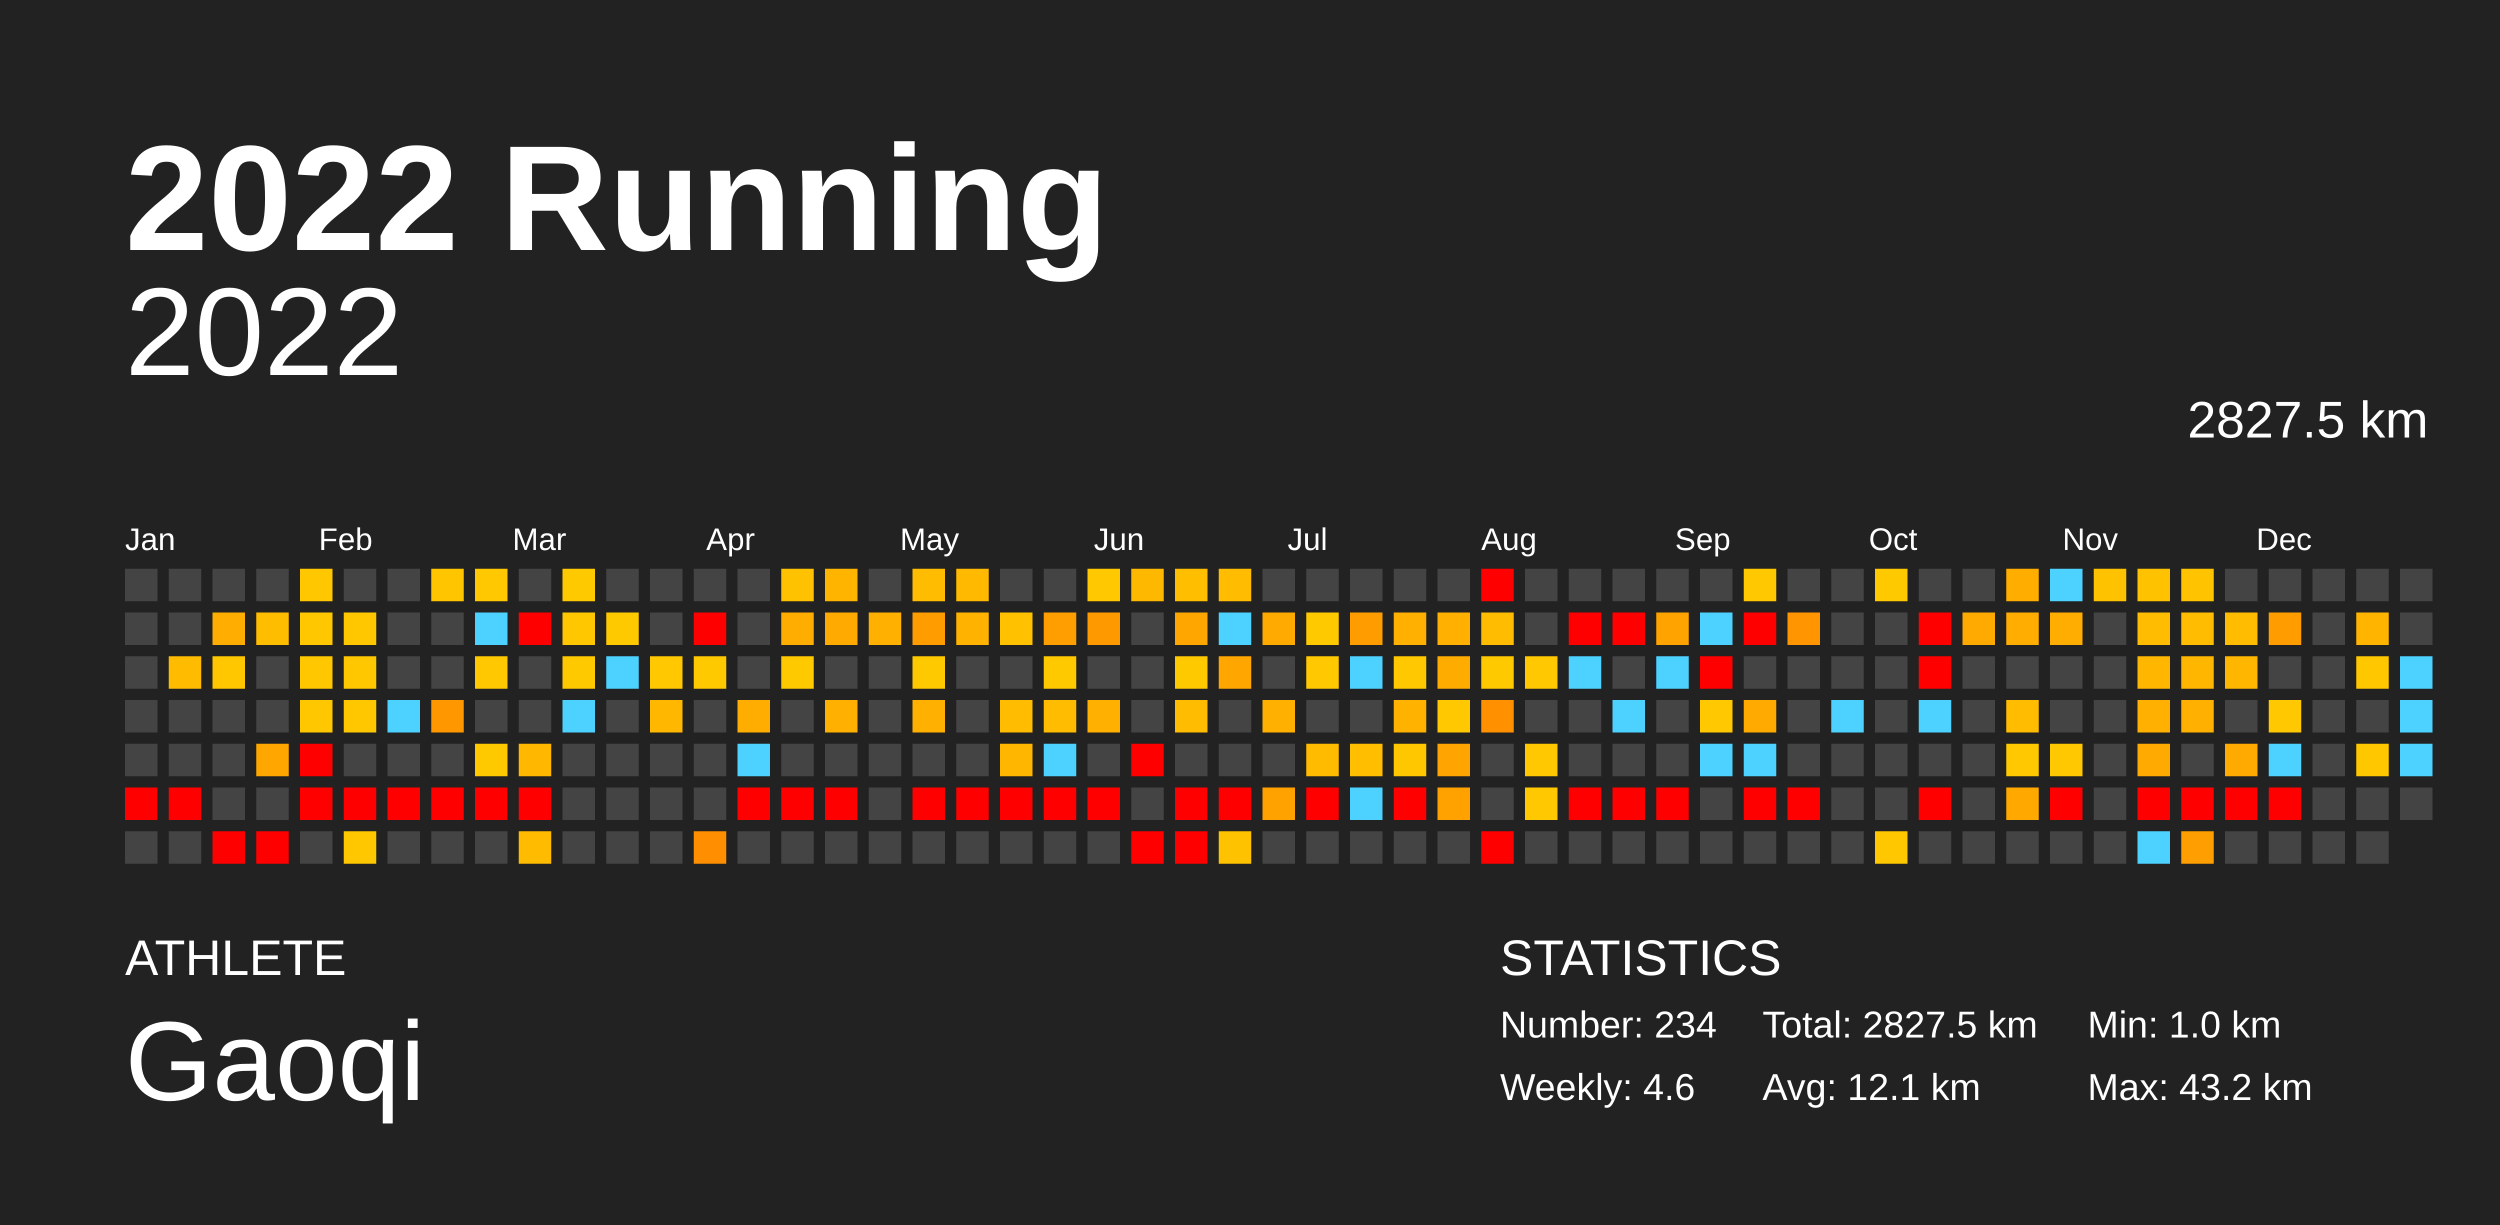
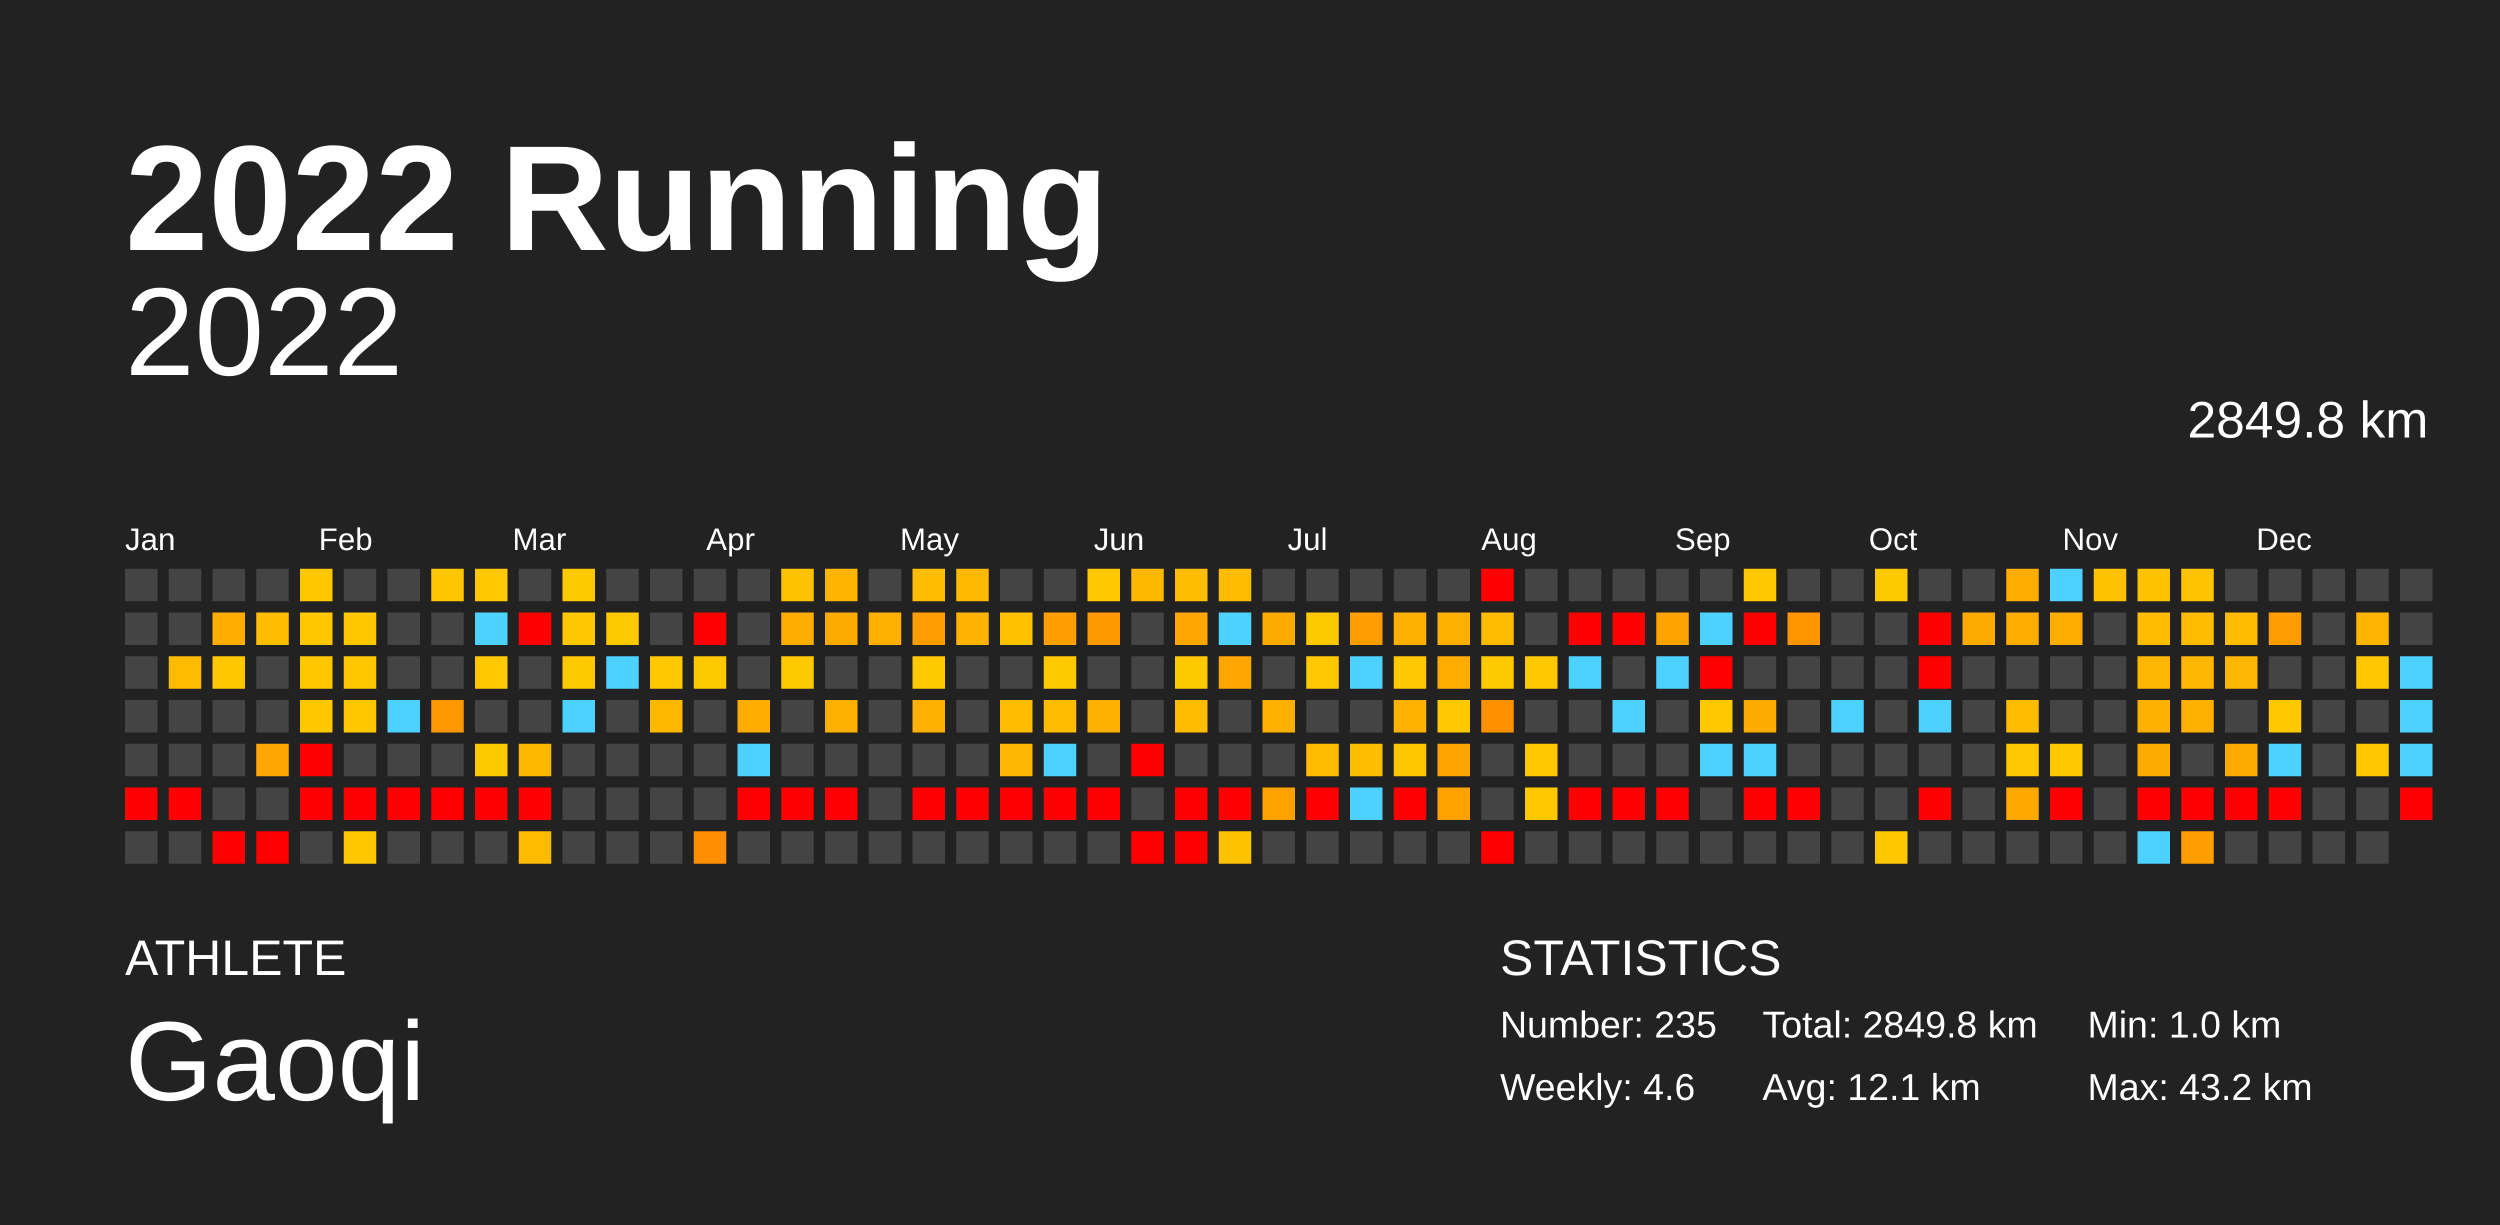
<svg xmlns="http://www.w3.org/2000/svg" baseProfile="full" height="98mm" version="1.1" viewBox="0,0,200,98" width="200mm">
  <defs />
  <rect fill="#222222" height="98" width="200" x="0" y="0" />
  <text fill="#FFFFFF" style="font-size:12px; font-family:Arial; font-weight:bold;" x="10" y="20">2022 Running</text>
  <text fill="#FFFFFF" style="font-size:4px; font-family:Arial" x="10" y="78">ATHLETE</text>
  <text fill="#FFFFFF" style="font-size:9px; font-family:Arial" x="10" y="88">Gaoqi</text>
  <text fill="#FFFFFF" style="font-size:4px; font-family:Arial" x="120" y="78">STATISTICS</text>
-   <text fill="#FFFFFF" style="font-size:3px; font-family:Arial" x="120" y="83">Number: 234</text>
+   <text fill="#FFFFFF" style="font-size:3px; font-family:Arial" x="120" y="83">Number: 235</text>
  <text fill="#FFFFFF" style="font-size:3px; font-family:Arial" x="120" y="88">Weekly: 4.6</text>
-   <text fill="#FFFFFF" style="font-size:3px; font-family:Arial" x="141" y="83">Total: 2827.5 km</text>
+   <text fill="#FFFFFF" style="font-size:3px; font-family:Arial" x="141" y="83">Total: 2849.8 km</text>
  <text fill="#FFFFFF" style="font-size:3px; font-family:Arial" x="141" y="88">Avg: 12.1 km</text>
  <text fill="#FFFFFF" style="font-size:3px; font-family:Arial" x="167" y="83">Min: 1.0 km</text>
  <text fill="#FFFFFF" style="font-size:3px; font-family:Arial" x="167" y="88">Max: 43.2 km</text>
  <text alignment-baseline="hanging" fill="#FFFFFF" style="font-size:10.0px; font-family:Arial;" x="10" y="30">2022</text>
-   <text alignment-baseline="hanging" fill="#FFFFFF" style="font-size:4.125px; font-family:Arial;" x="175" y="35">2827.5 km</text>
+   <text alignment-baseline="hanging" fill="#FFFFFF" style="font-size:4.125px; font-family:Arial;" x="175" y="35">2849.8 km</text>
  <text fill="#FFFFFF" style="font-size:2.5px; font-family:Arial" x="10.0" y="44">Jan</text>
  <text fill="#FFFFFF" style="font-size:2.5px; font-family:Arial" x="25.5" y="44">Feb</text>
  <text fill="#FFFFFF" style="font-size:2.5px; font-family:Arial" x="41.0" y="44">Mar</text>
  <text fill="#FFFFFF" style="font-size:2.5px; font-family:Arial" x="56.5" y="44">Apr</text>
  <text fill="#FFFFFF" style="font-size:2.5px; font-family:Arial" x="72.0" y="44">May</text>
  <text fill="#FFFFFF" style="font-size:2.5px; font-family:Arial" x="87.5" y="44">Jun</text>
  <text fill="#FFFFFF" style="font-size:2.5px; font-family:Arial" x="103.0" y="44">Jul</text>
  <text fill="#FFFFFF" style="font-size:2.5px; font-family:Arial" x="118.5" y="44">Aug</text>
  <text fill="#FFFFFF" style="font-size:2.5px; font-family:Arial" x="134.0" y="44">Sep</text>
  <text fill="#FFFFFF" style="font-size:2.5px; font-family:Arial" x="149.5" y="44">Oct</text>
  <text fill="#FFFFFF" style="font-size:2.5px; font-family:Arial" x="165.0" y="44">Nov</text>
  <text fill="#FFFFFF" style="font-size:2.5px; font-family:Arial" x="180.5" y="44">Dec</text>
  <rect fill="#444444" height="2.6" width="2.6" x="10.0" y="45.5" />
  <rect fill="#444444" height="2.6" width="2.6" x="10.0" y="49.0" />
  <rect fill="#444444" height="2.6" width="2.6" x="10.0" y="52.5" />
  <rect fill="#444444" height="2.6" width="2.6" x="10.0" y="56.0" />
  <rect fill="#444444" height="2.6" width="2.6" x="10.0" y="59.5" />
  <rect fill="red" height="2.6" width="2.6" x="10.0" y="63.0" />
  <rect fill="#444444" height="2.6" width="2.6" x="10.0" y="66.5" />
  <rect fill="#444444" height="2.6" width="2.6" x="13.5" y="45.5" />
  <rect fill="#444444" height="2.6" width="2.6" x="13.5" y="49.0" />
  <rect fill="#ffbb00" height="2.6" width="2.6" x="13.5" y="52.5" />
  <rect fill="#444444" height="2.6" width="2.6" x="13.5" y="56.0" />
  <rect fill="#444444" height="2.6" width="2.6" x="13.5" y="59.5" />
  <rect fill="red" height="2.6" width="2.6" x="13.5" y="63.0" />
  <rect fill="#444444" height="2.6" width="2.6" x="13.5" y="66.5" />
  <rect fill="#444444" height="2.6" width="2.6" x="17.0" y="45.5" />
  <rect fill="#ffad00" height="2.6" width="2.6" x="17.0" y="49.0" />
  <rect fill="#ffc700" height="2.6" width="2.6" x="17.0" y="52.5" />
  <rect fill="#444444" height="2.6" width="2.6" x="17.0" y="56.0" />
  <rect fill="#444444" height="2.6" width="2.6" x="17.0" y="59.5" />
  <rect fill="#444444" height="2.6" width="2.6" x="17.0" y="63.0" />
  <rect fill="red" height="2.6" width="2.6" x="17.0" y="66.5" />
  <rect fill="#444444" height="2.6" width="2.6" x="20.5" y="45.5" />
  <rect fill="#ffbd00" height="2.6" width="2.6" x="20.5" y="49.0" />
  <rect fill="#444444" height="2.6" width="2.6" x="20.5" y="52.5" />
  <rect fill="#444444" height="2.6" width="2.6" x="20.5" y="56.0" />
  <rect fill="#ffa700" height="2.6" width="2.6" x="20.5" y="59.5" />
  <rect fill="#444444" height="2.6" width="2.6" x="20.5" y="63.0" />
  <rect fill="red" height="2.6" width="2.6" x="20.5" y="66.5" />
  <rect fill="#ffc700" height="2.6" width="2.6" x="24.0" y="45.5" />
  <rect fill="#ffc700" height="2.6" width="2.6" x="24.0" y="49.0" />
  <rect fill="#ffc700" height="2.6" width="2.6" x="24.0" y="52.5" />
  <rect fill="#ffc700" height="2.6" width="2.6" x="24.0" y="56.0" />
  <rect fill="red" height="2.6" width="2.6" x="24.0" y="59.5" />
  <rect fill="red" height="2.6" width="2.6" x="24.0" y="63.0" />
  <rect fill="#444444" height="2.6" width="2.6" x="24.0" y="66.5" />
  <rect fill="#444444" height="2.6" width="2.6" x="27.5" y="45.5" />
  <rect fill="#ffc700" height="2.6" width="2.6" x="27.5" y="49.0" />
  <rect fill="#ffc700" height="2.6" width="2.6" x="27.5" y="52.5" />
  <rect fill="#ffc700" height="2.6" width="2.6" x="27.5" y="56.0" />
  <rect fill="#444444" height="2.6" width="2.6" x="27.5" y="59.5" />
  <rect fill="red" height="2.6" width="2.6" x="27.5" y="63.0" />
  <rect fill="#ffc700" height="2.6" width="2.6" x="27.5" y="66.5" />
  <rect fill="#444444" height="2.6" width="2.6" x="31.0" y="45.5" />
  <rect fill="#444444" height="2.6" width="2.6" x="31.0" y="49.0" />
  <rect fill="#444444" height="2.6" width="2.6" x="31.0" y="52.5" />
  <rect fill="#4dd2ff" height="2.6" width="2.6" x="31.0" y="56.0" />
  <rect fill="#444444" height="2.6" width="2.6" x="31.0" y="59.5" />
  <rect fill="red" height="2.6" width="2.6" x="31.0" y="63.0" />
  <rect fill="#444444" height="2.6" width="2.6" x="31.0" y="66.5" />
  <rect fill="#ffc600" height="2.6" width="2.6" x="34.5" y="45.5" />
  <rect fill="#444444" height="2.6" width="2.6" x="34.5" y="49.0" />
  <rect fill="#444444" height="2.6" width="2.6" x="34.5" y="52.5" />
  <rect fill="#ff9800" height="2.6" width="2.6" x="34.5" y="56.0" />
  <rect fill="#444444" height="2.6" width="2.6" x="34.5" y="59.5" />
  <rect fill="red" height="2.6" width="2.6" x="34.5" y="63.0" />
  <rect fill="#444444" height="2.6" width="2.6" x="34.5" y="66.5" />
  <rect fill="#ffc800" height="2.6" width="2.6" x="38.0" y="45.5" />
  <rect fill="#4dd2ff" height="2.6" width="2.6" x="38.0" y="49.0" />
  <rect fill="#ffc800" height="2.6" width="2.6" x="38.0" y="52.5" />
  <rect fill="#444444" height="2.6" width="2.6" x="38.0" y="56.0" />
  <rect fill="#ffc900" height="2.6" width="2.6" x="38.0" y="59.5" />
  <rect fill="red" height="2.6" width="2.6" x="38.0" y="63.0" />
  <rect fill="#444444" height="2.6" width="2.6" x="38.0" y="66.5" />
  <rect fill="#444444" height="2.6" width="2.6" x="41.5" y="45.5" />
  <rect fill="red" height="2.6" width="2.6" x="41.5" y="49.0" />
  <rect fill="#444444" height="2.6" width="2.6" x="41.5" y="52.5" />
  <rect fill="#444444" height="2.6" width="2.6" x="41.5" y="56.0" />
  <rect fill="#ffb700" height="2.6" width="2.6" x="41.5" y="59.5" />
  <rect fill="red" height="2.6" width="2.6" x="41.5" y="63.0" />
  <rect fill="#ffbb00" height="2.6" width="2.6" x="41.5" y="66.5" />
  <rect fill="#ffc900" height="2.6" width="2.6" x="45.0" y="45.5" />
  <rect fill="#ffc700" height="2.6" width="2.6" x="45.0" y="49.0" />
  <rect fill="#ffc900" height="2.6" width="2.6" x="45.0" y="52.5" />
  <rect fill="#4dd2ff" height="2.6" width="2.6" x="45.0" y="56.0" />
  <rect fill="#444444" height="2.6" width="2.6" x="45.0" y="59.5" />
  <rect fill="#444444" height="2.6" width="2.6" x="45.0" y="63.0" />
  <rect fill="#444444" height="2.6" width="2.6" x="45.0" y="66.5" />
  <rect fill="#444444" height="2.6" width="2.6" x="48.5" y="45.5" />
  <rect fill="#ffc900" height="2.6" width="2.6" x="48.5" y="49.0" />
  <rect fill="#4dd2ff" height="2.6" width="2.6" x="48.5" y="52.5" />
  <rect fill="#444444" height="2.6" width="2.6" x="48.5" y="56.0" />
  <rect fill="#444444" height="2.6" width="2.6" x="48.5" y="59.5" />
  <rect fill="#444444" height="2.6" width="2.6" x="48.5" y="63.0" />
  <rect fill="#444444" height="2.6" width="2.6" x="48.5" y="66.5" />
  <rect fill="#444444" height="2.6" width="2.6" x="52.0" y="45.5" />
  <rect fill="#444444" height="2.6" width="2.6" x="52.0" y="49.0" />
  <rect fill="#ffc800" height="2.6" width="2.6" x="52.0" y="52.5" />
  <rect fill="#ffb700" height="2.6" width="2.6" x="52.0" y="56.0" />
  <rect fill="#444444" height="2.6" width="2.6" x="52.0" y="59.5" />
  <rect fill="#444444" height="2.6" width="2.6" x="52.0" y="63.0" />
  <rect fill="#444444" height="2.6" width="2.6" x="52.0" y="66.5" />
  <rect fill="#444444" height="2.6" width="2.6" x="55.5" y="45.5" />
  <rect fill="red" height="2.6" width="2.6" x="55.5" y="49.0" />
  <rect fill="#ffc900" height="2.6" width="2.6" x="55.5" y="52.5" />
  <rect fill="#444444" height="2.6" width="2.6" x="55.5" y="56.0" />
  <rect fill="#444444" height="2.6" width="2.6" x="55.5" y="59.5" />
  <rect fill="#444444" height="2.6" width="2.6" x="55.5" y="63.0" />
  <rect fill="#ff8e00" height="2.6" width="2.6" x="55.5" y="66.5" />
  <rect fill="#444444" height="2.6" width="2.6" x="59.0" y="45.5" />
  <rect fill="#444444" height="2.6" width="2.6" x="59.0" y="49.0" />
  <rect fill="#444444" height="2.6" width="2.6" x="59.0" y="52.5" />
  <rect fill="#ffad00" height="2.6" width="2.6" x="59.0" y="56.0" />
  <rect fill="#4dd2ff" height="2.6" width="2.6" x="59.0" y="59.5" />
  <rect fill="red" height="2.6" width="2.6" x="59.0" y="63.0" />
  <rect fill="#444444" height="2.6" width="2.6" x="59.0" y="66.5" />
  <rect fill="#ffc200" height="2.6" width="2.6" x="62.5" y="45.5" />
  <rect fill="#ffad00" height="2.6" width="2.6" x="62.5" y="49.0" />
  <rect fill="#ffc900" height="2.6" width="2.6" x="62.5" y="52.5" />
  <rect fill="#444444" height="2.6" width="2.6" x="62.5" y="56.0" />
  <rect fill="#444444" height="2.6" width="2.6" x="62.5" y="59.5" />
  <rect fill="red" height="2.6" width="2.6" x="62.5" y="63.0" />
  <rect fill="#444444" height="2.6" width="2.6" x="62.5" y="66.5" />
  <rect fill="#ffb500" height="2.6" width="2.6" x="66.0" y="45.5" />
  <rect fill="#ffaa00" height="2.6" width="2.6" x="66.0" y="49.0" />
  <rect fill="#444444" height="2.6" width="2.6" x="66.0" y="52.5" />
  <rect fill="#ffb000" height="2.6" width="2.6" x="66.0" y="56.0" />
  <rect fill="#444444" height="2.6" width="2.6" x="66.0" y="59.5" />
  <rect fill="red" height="2.6" width="2.6" x="66.0" y="63.0" />
  <rect fill="#444444" height="2.6" width="2.6" x="66.0" y="66.5" />
  <rect fill="#444444" height="2.6" width="2.6" x="69.5" y="45.5" />
  <rect fill="#ffb000" height="2.6" width="2.6" x="69.5" y="49.0" />
  <rect fill="#444444" height="2.6" width="2.6" x="69.5" y="52.5" />
  <rect fill="#444444" height="2.6" width="2.6" x="69.5" y="56.0" />
  <rect fill="#444444" height="2.6" width="2.6" x="69.5" y="59.5" />
  <rect fill="#444444" height="2.6" width="2.6" x="69.5" y="63.0" />
  <rect fill="#444444" height="2.6" width="2.6" x="69.5" y="66.5" />
  <rect fill="#ffbc00" height="2.6" width="2.6" x="73.0" y="45.5" />
  <rect fill="#ff9c00" height="2.6" width="2.6" x="73.0" y="49.0" />
  <rect fill="#ffc900" height="2.6" width="2.6" x="73.0" y="52.5" />
  <rect fill="#ffb000" height="2.6" width="2.6" x="73.0" y="56.0" />
  <rect fill="#444444" height="2.6" width="2.6" x="73.0" y="59.5" />
  <rect fill="red" height="2.6" width="2.6" x="73.0" y="63.0" />
  <rect fill="#444444" height="2.6" width="2.6" x="73.0" y="66.5" />
  <rect fill="#ffb900" height="2.6" width="2.6" x="76.5" y="45.5" />
  <rect fill="#ffb300" height="2.6" width="2.6" x="76.5" y="49.0" />
  <rect fill="#444444" height="2.6" width="2.6" x="76.5" y="52.5" />
  <rect fill="#444444" height="2.6" width="2.6" x="76.5" y="56.0" />
  <rect fill="#444444" height="2.6" width="2.6" x="76.5" y="59.5" />
  <rect fill="red" height="2.6" width="2.6" x="76.5" y="63.0" />
  <rect fill="#444444" height="2.6" width="2.6" x="76.5" y="66.5" />
  <rect fill="#444444" height="2.6" width="2.6" x="80.0" y="45.5" />
  <rect fill="#ffc100" height="2.6" width="2.6" x="80.0" y="49.0" />
  <rect fill="#444444" height="2.6" width="2.6" x="80.0" y="52.5" />
  <rect fill="#ffbc00" height="2.6" width="2.6" x="80.0" y="56.0" />
  <rect fill="#ffb600" height="2.6" width="2.6" x="80.0" y="59.5" />
  <rect fill="red" height="2.6" width="2.6" x="80.0" y="63.0" />
  <rect fill="#444444" height="2.6" width="2.6" x="80.0" y="66.5" />
  <rect fill="#444444" height="2.6" width="2.6" x="83.5" y="45.5" />
  <rect fill="#ff9e00" height="2.6" width="2.6" x="83.5" y="49.0" />
  <rect fill="#ffc900" height="2.6" width="2.6" x="83.5" y="52.5" />
  <rect fill="#ffbc00" height="2.6" width="2.6" x="83.5" y="56.0" />
  <rect fill="#4dd2ff" height="2.6" width="2.6" x="83.5" y="59.5" />
  <rect fill="red" height="2.6" width="2.6" x="83.5" y="63.0" />
  <rect fill="#444444" height="2.6" width="2.6" x="83.5" y="66.5" />
  <rect fill="#ffc800" height="2.6" width="2.6" x="87.0" y="45.5" />
  <rect fill="#ff9900" height="2.6" width="2.6" x="87.0" y="49.0" />
  <rect fill="#444444" height="2.6" width="2.6" x="87.0" y="52.5" />
  <rect fill="#ffb000" height="2.6" width="2.6" x="87.0" y="56.0" />
  <rect fill="#444444" height="2.6" width="2.6" x="87.0" y="59.5" />
  <rect fill="red" height="2.6" width="2.6" x="87.0" y="63.0" />
  <rect fill="#444444" height="2.6" width="2.6" x="87.0" y="66.5" />
  <rect fill="#ffb800" height="2.6" width="2.6" x="90.5" y="45.5" />
  <rect fill="#444444" height="2.6" width="2.6" x="90.5" y="49.0" />
  <rect fill="#444444" height="2.6" width="2.6" x="90.5" y="52.5" />
  <rect fill="#444444" height="2.6" width="2.6" x="90.5" y="56.0" />
  <rect fill="red" height="2.6" width="2.6" x="90.5" y="59.5" />
  <rect fill="#444444" height="2.6" width="2.6" x="90.5" y="63.0" />
  <rect fill="red" height="2.6" width="2.6" x="90.5" y="66.5" />
  <rect fill="#ffbf00" height="2.6" width="2.6" x="94.0" y="45.5" />
  <rect fill="#ffa600" height="2.6" width="2.6" x="94.0" y="49.0" />
  <rect fill="#ffc900" height="2.6" width="2.6" x="94.0" y="52.5" />
  <rect fill="#ffbc00" height="2.6" width="2.6" x="94.0" y="56.0" />
  <rect fill="#444444" height="2.6" width="2.6" x="94.0" y="59.5" />
  <rect fill="red" height="2.6" width="2.6" x="94.0" y="63.0" />
  <rect fill="red" height="2.6" width="2.6" x="94.0" y="66.5" />
  <rect fill="#ffbc00" height="2.6" width="2.6" x="97.5" y="45.5" />
  <rect fill="#4dd2ff" height="2.6" width="2.6" x="97.5" y="49.0" />
  <rect fill="#ffa600" height="2.6" width="2.6" x="97.5" y="52.5" />
  <rect fill="#444444" height="2.6" width="2.6" x="97.5" y="56.0" />
  <rect fill="#444444" height="2.6" width="2.6" x="97.5" y="59.5" />
  <rect fill="red" height="2.6" width="2.6" x="97.5" y="63.0" />
  <rect fill="#ffc200" height="2.6" width="2.6" x="97.5" y="66.5" />
  <rect fill="#444444" height="2.6" width="2.6" x="101.0" y="45.5" />
  <rect fill="#ffaa00" height="2.6" width="2.6" x="101.0" y="49.0" />
  <rect fill="#444444" height="2.6" width="2.6" x="101.0" y="52.5" />
  <rect fill="#ffb000" height="2.6" width="2.6" x="101.0" y="56.0" />
  <rect fill="#444444" height="2.6" width="2.6" x="101.0" y="59.5" />
  <rect fill="#ffa200" height="2.6" width="2.6" x="101.0" y="63.0" />
  <rect fill="#444444" height="2.6" width="2.6" x="101.0" y="66.5" />
  <rect fill="#444444" height="2.6" width="2.6" x="104.5" y="45.5" />
  <rect fill="#ffc900" height="2.6" width="2.6" x="104.5" y="49.0" />
  <rect fill="#ffc800" height="2.6" width="2.6" x="104.5" y="52.5" />
  <rect fill="#444444" height="2.6" width="2.6" x="104.5" y="56.0" />
  <rect fill="#ffbb00" height="2.6" width="2.6" x="104.5" y="59.5" />
  <rect fill="red" height="2.6" width="2.6" x="104.5" y="63.0" />
  <rect fill="#444444" height="2.6" width="2.6" x="104.5" y="66.5" />
  <rect fill="#444444" height="2.6" width="2.6" x="108.0" y="45.5" />
  <rect fill="#ff9d00" height="2.6" width="2.6" x="108.0" y="49.0" />
  <rect fill="#4dd2ff" height="2.6" width="2.6" x="108.0" y="52.5" />
  <rect fill="#444444" height="2.6" width="2.6" x="108.0" y="56.0" />
  <rect fill="#ffbf00" height="2.6" width="2.6" x="108.0" y="59.5" />
  <rect fill="#4dd2ff" height="2.6" width="2.6" x="108.0" y="63.0" />
  <rect fill="#444444" height="2.6" width="2.6" x="108.0" y="66.5" />
  <rect fill="#444444" height="2.6" width="2.6" x="111.5" y="45.5" />
  <rect fill="#ffb000" height="2.6" width="2.6" x="111.5" y="49.0" />
  <rect fill="#ffc800" height="2.6" width="2.6" x="111.5" y="52.5" />
  <rect fill="#ffb300" height="2.6" width="2.6" x="111.5" y="56.0" />
  <rect fill="#ffc700" height="2.6" width="2.6" x="111.5" y="59.5" />
  <rect fill="red" height="2.6" width="2.6" x="111.5" y="63.0" />
  <rect fill="#444444" height="2.6" width="2.6" x="111.5" y="66.5" />
  <rect fill="#444444" height="2.6" width="2.6" x="115.0" y="45.5" />
  <rect fill="#ffb000" height="2.6" width="2.6" x="115.0" y="49.0" />
  <rect fill="#ffac00" height="2.6" width="2.6" x="115.0" y="52.5" />
  <rect fill="#ffc800" height="2.6" width="2.6" x="115.0" y="56.0" />
  <rect fill="#ffa400" height="2.6" width="2.6" x="115.0" y="59.5" />
  <rect fill="#ffa200" height="2.6" width="2.6" x="115.0" y="63.0" />
  <rect fill="#444444" height="2.6" width="2.6" x="115.0" y="66.5" />
  <rect fill="red" height="2.6" width="2.6" x="118.5" y="45.5" />
  <rect fill="#ffbc00" height="2.6" width="2.6" x="118.5" y="49.0" />
  <rect fill="#ffc900" height="2.6" width="2.6" x="118.5" y="52.5" />
  <rect fill="#ff9100" height="2.6" width="2.6" x="118.5" y="56.0" />
  <rect fill="#444444" height="2.6" width="2.6" x="118.5" y="59.5" />
  <rect fill="#444444" height="2.6" width="2.6" x="118.5" y="63.0" />
  <rect fill="red" height="2.6" width="2.6" x="118.5" y="66.5" />
  <rect fill="#444444" height="2.6" width="2.6" x="122.0" y="45.5" />
  <rect fill="#444444" height="2.6" width="2.6" x="122.0" y="49.0" />
  <rect fill="#ffc800" height="2.6" width="2.6" x="122.0" y="52.5" />
  <rect fill="#444444" height="2.6" width="2.6" x="122.0" y="56.0" />
  <rect fill="#ffc800" height="2.6" width="2.6" x="122.0" y="59.5" />
  <rect fill="#ffc800" height="2.6" width="2.6" x="122.0" y="63.0" />
  <rect fill="#444444" height="2.6" width="2.6" x="122.0" y="66.5" />
  <rect fill="#444444" height="2.6" width="2.6" x="125.5" y="45.5" />
  <rect fill="red" height="2.6" width="2.6" x="125.5" y="49.0" />
  <rect fill="#4dd2ff" height="2.6" width="2.6" x="125.5" y="52.5" />
  <rect fill="#444444" height="2.6" width="2.6" x="125.5" y="56.0" />
  <rect fill="#444444" height="2.6" width="2.6" x="125.5" y="59.5" />
  <rect fill="red" height="2.6" width="2.6" x="125.5" y="63.0" />
  <rect fill="#444444" height="2.6" width="2.6" x="125.5" y="66.5" />
  <rect fill="#444444" height="2.6" width="2.6" x="129.0" y="45.5" />
  <rect fill="red" height="2.6" width="2.6" x="129.0" y="49.0" />
  <rect fill="#444444" height="2.6" width="2.6" x="129.0" y="52.5" />
  <rect fill="#4dd2ff" height="2.6" width="2.6" x="129.0" y="56.0" />
  <rect fill="#444444" height="2.6" width="2.6" x="129.0" y="59.5" />
  <rect fill="red" height="2.6" width="2.6" x="129.0" y="63.0" />
  <rect fill="#444444" height="2.6" width="2.6" x="129.0" y="66.5" />
  <rect fill="#444444" height="2.6" width="2.6" x="132.5" y="45.5" />
  <rect fill="#ffa300" height="2.6" width="2.6" x="132.5" y="49.0" />
  <rect fill="#4dd2ff" height="2.6" width="2.6" x="132.5" y="52.5" />
  <rect fill="#444444" height="2.6" width="2.6" x="132.5" y="56.0" />
  <rect fill="#444444" height="2.6" width="2.6" x="132.5" y="59.5" />
  <rect fill="red" height="2.6" width="2.6" x="132.5" y="63.0" />
  <rect fill="#444444" height="2.6" width="2.6" x="132.5" y="66.5" />
  <rect fill="#444444" height="2.6" width="2.6" x="136.0" y="45.5" />
  <rect fill="#4dd2ff" height="2.6" width="2.6" x="136.0" y="49.0" />
  <rect fill="red" height="2.6" width="2.6" x="136.0" y="52.5" />
  <rect fill="#ffc800" height="2.6" width="2.6" x="136.0" y="56.0" />
  <rect fill="#4dd2ff" height="2.6" width="2.6" x="136.0" y="59.5" />
  <rect fill="#444444" height="2.6" width="2.6" x="136.0" y="63.0" />
  <rect fill="#444444" height="2.6" width="2.6" x="136.0" y="66.5" />
  <rect fill="#ffc800" height="2.6" width="2.6" x="139.5" y="45.5" />
  <rect fill="red" height="2.6" width="2.6" x="139.5" y="49.0" />
  <rect fill="#444444" height="2.6" width="2.6" x="139.5" y="52.5" />
  <rect fill="#ffaa00" height="2.6" width="2.6" x="139.5" y="56.0" />
  <rect fill="#4dd2ff" height="2.6" width="2.6" x="139.5" y="59.5" />
  <rect fill="red" height="2.6" width="2.6" x="139.5" y="63.0" />
  <rect fill="#444444" height="2.6" width="2.6" x="139.5" y="66.5" />
  <rect fill="#444444" height="2.6" width="2.6" x="143.0" y="45.5" />
  <rect fill="#ff9500" height="2.6" width="2.6" x="143.0" y="49.0" />
  <rect fill="#444444" height="2.6" width="2.6" x="143.0" y="52.5" />
  <rect fill="#444444" height="2.6" width="2.6" x="143.0" y="56.0" />
  <rect fill="#444444" height="2.6" width="2.6" x="143.0" y="59.5" />
  <rect fill="red" height="2.6" width="2.6" x="143.0" y="63.0" />
  <rect fill="#444444" height="2.6" width="2.6" x="143.0" y="66.5" />
  <rect fill="#444444" height="2.6" width="2.6" x="146.5" y="45.5" />
  <rect fill="#444444" height="2.6" width="2.6" x="146.5" y="49.0" />
  <rect fill="#444444" height="2.6" width="2.6" x="146.5" y="52.5" />
  <rect fill="#4dd2ff" height="2.6" width="2.6" x="146.5" y="56.0" />
  <rect fill="#444444" height="2.6" width="2.6" x="146.5" y="59.5" />
  <rect fill="#444444" height="2.6" width="2.6" x="146.5" y="63.0" />
  <rect fill="#444444" height="2.6" width="2.6" x="146.5" y="66.5" />
  <rect fill="#ffc900" height="2.6" width="2.6" x="150.0" y="45.5" />
  <rect fill="#444444" height="2.6" width="2.6" x="150.0" y="49.0" />
  <rect fill="#444444" height="2.6" width="2.6" x="150.0" y="52.5" />
  <rect fill="#444444" height="2.6" width="2.6" x="150.0" y="56.0" />
  <rect fill="#444444" height="2.6" width="2.6" x="150.0" y="59.5" />
  <rect fill="#444444" height="2.6" width="2.6" x="150.0" y="63.0" />
  <rect fill="#ffc700" height="2.6" width="2.6" x="150.0" y="66.5" />
  <rect fill="#444444" height="2.6" width="2.6" x="153.5" y="45.5" />
  <rect fill="red" height="2.6" width="2.6" x="153.5" y="49.0" />
  <rect fill="red" height="2.6" width="2.6" x="153.5" y="52.5" />
  <rect fill="#4dd2ff" height="2.6" width="2.6" x="153.5" y="56.0" />
  <rect fill="#444444" height="2.6" width="2.6" x="153.5" y="59.5" />
  <rect fill="red" height="2.6" width="2.6" x="153.5" y="63.0" />
  <rect fill="#444444" height="2.6" width="2.6" x="153.5" y="66.5" />
  <rect fill="#444444" height="2.6" width="2.6" x="157.0" y="45.5" />
  <rect fill="#ffaa00" height="2.6" width="2.6" x="157.0" y="49.0" />
  <rect fill="#444444" height="2.6" width="2.6" x="157.0" y="52.5" />
  <rect fill="#444444" height="2.6" width="2.6" x="157.0" y="56.0" />
  <rect fill="#444444" height="2.6" width="2.6" x="157.0" y="59.5" />
  <rect fill="#444444" height="2.6" width="2.6" x="157.0" y="63.0" />
  <rect fill="#444444" height="2.6" width="2.6" x="157.0" y="66.5" />
  <rect fill="#ffae00" height="2.6" width="2.6" x="160.5" y="45.5" />
  <rect fill="#ffad00" height="2.6" width="2.6" x="160.5" y="49.0" />
  <rect fill="#444444" height="2.6" width="2.6" x="160.5" y="52.5" />
  <rect fill="#ffbc00" height="2.6" width="2.6" x="160.5" y="56.0" />
  <rect fill="#ffc800" height="2.6" width="2.6" x="160.5" y="59.5" />
  <rect fill="#ffa800" height="2.6" width="2.6" x="160.5" y="63.0" />
  <rect fill="#444444" height="2.6" width="2.6" x="160.5" y="66.5" />
  <rect fill="#4dd2ff" height="2.6" width="2.6" x="164.0" y="45.5" />
  <rect fill="#ffad00" height="2.6" width="2.6" x="164.0" y="49.0" />
  <rect fill="#444444" height="2.6" width="2.6" x="164.0" y="52.5" />
  <rect fill="#444444" height="2.6" width="2.6" x="164.0" y="56.0" />
  <rect fill="#ffc800" height="2.6" width="2.6" x="164.0" y="59.5" />
  <rect fill="red" height="2.6" width="2.6" x="164.0" y="63.0" />
  <rect fill="#444444" height="2.6" width="2.6" x="164.0" y="66.5" />
  <rect fill="#ffc200" height="2.6" width="2.6" x="167.5" y="45.5" />
  <rect fill="#444444" height="2.6" width="2.6" x="167.5" y="49.0" />
  <rect fill="#444444" height="2.6" width="2.6" x="167.5" y="52.5" />
  <rect fill="#444444" height="2.6" width="2.6" x="167.5" y="56.0" />
  <rect fill="#444444" height="2.6" width="2.6" x="167.5" y="59.5" />
  <rect fill="#444444" height="2.6" width="2.6" x="167.5" y="63.0" />
  <rect fill="#444444" height="2.6" width="2.6" x="167.5" y="66.5" />
  <rect fill="#ffc200" height="2.6" width="2.6" x="171.0" y="45.5" />
  <rect fill="#ffbc00" height="2.6" width="2.6" x="171.0" y="49.0" />
  <rect fill="#ffb600" height="2.6" width="2.6" x="171.0" y="52.5" />
  <rect fill="#ffb000" height="2.6" width="2.6" x="171.0" y="56.0" />
  <rect fill="#ffaa00" height="2.6" width="2.6" x="171.0" y="59.5" />
  <rect fill="red" height="2.6" width="2.6" x="171.0" y="63.0" />
  <rect fill="#4dd2ff" height="2.6" width="2.6" x="171.0" y="66.5" />
  <rect fill="#ffc300" height="2.6" width="2.6" x="174.5" y="45.5" />
  <rect fill="#ffbc00" height="2.6" width="2.6" x="174.5" y="49.0" />
  <rect fill="#ffb600" height="2.6" width="2.6" x="174.5" y="52.5" />
  <rect fill="#ffb000" height="2.6" width="2.6" x="174.5" y="56.0" />
  <rect fill="#444444" height="2.6" width="2.6" x="174.5" y="59.5" />
  <rect fill="red" height="2.6" width="2.6" x="174.5" y="63.0" />
  <rect fill="#ff9e00" height="2.6" width="2.6" x="174.5" y="66.5" />
  <rect fill="#444444" height="2.6" width="2.6" x="178.0" y="45.5" />
  <rect fill="#ffbc00" height="2.6" width="2.6" x="178.0" y="49.0" />
  <rect fill="#ffb600" height="2.6" width="2.6" x="178.0" y="52.5" />
  <rect fill="#444444" height="2.6" width="2.6" x="178.0" y="56.0" />
  <rect fill="#ffaa00" height="2.6" width="2.6" x="178.0" y="59.5" />
  <rect fill="red" height="2.6" width="2.6" x="178.0" y="63.0" />
  <rect fill="#444444" height="2.6" width="2.6" x="178.0" y="66.5" />
  <rect fill="#444444" height="2.6" width="2.6" x="181.5" y="45.5" />
  <rect fill="#ff9d00" height="2.6" width="2.6" x="181.5" y="49.0" />
  <rect fill="#444444" height="2.6" width="2.6" x="181.5" y="52.5" />
  <rect fill="#ffc800" height="2.6" width="2.6" x="181.5" y="56.0" />
  <rect fill="#4dd2ff" height="2.6" width="2.6" x="181.5" y="59.5" />
  <rect fill="red" height="2.6" width="2.6" x="181.5" y="63.0" />
  <rect fill="#444444" height="2.6" width="2.6" x="181.5" y="66.5" />
  <rect fill="#444444" height="2.6" width="2.6" x="185.0" y="45.5" />
  <rect fill="#444444" height="2.6" width="2.6" x="185.0" y="49.0" />
  <rect fill="#444444" height="2.6" width="2.6" x="185.0" y="52.5" />
  <rect fill="#444444" height="2.6" width="2.6" x="185.0" y="56.0" />
  <rect fill="#444444" height="2.6" width="2.6" x="185.0" y="59.5" />
  <rect fill="#444444" height="2.6" width="2.6" x="185.0" y="63.0" />
  <rect fill="#444444" height="2.6" width="2.6" x="185.0" y="66.5" />
  <rect fill="#444444" height="2.6" width="2.6" x="188.5" y="45.5" />
  <rect fill="#ffb500" height="2.6" width="2.6" x="188.5" y="49.0" />
  <rect fill="#ffc700" height="2.6" width="2.6" x="188.5" y="52.5" />
  <rect fill="#444444" height="2.6" width="2.6" x="188.5" y="56.0" />
  <rect fill="#ffc700" height="2.6" width="2.6" x="188.5" y="59.5" />
  <rect fill="#444444" height="2.6" width="2.6" x="188.5" y="63.0" />
  <rect fill="#444444" height="2.6" width="2.6" x="188.5" y="66.5" />
  <rect fill="#444444" height="2.6" width="2.6" x="192.0" y="45.5" />
  <rect fill="#444444" height="2.6" width="2.6" x="192.0" y="49.0" />
  <rect fill="#4dd2ff" height="2.6" width="2.6" x="192.0" y="52.5" />
  <rect fill="#4dd2ff" height="2.6" width="2.6" x="192.0" y="56.0" />
  <rect fill="#4dd2ff" height="2.6" width="2.6" x="192.0" y="59.5" />
-   <rect fill="#444444" height="2.6" width="2.6" x="192.0" y="63.0" />
+   <rect fill="red" height="2.6" width="2.6" x="192.0" y="63.0" />
</svg>
